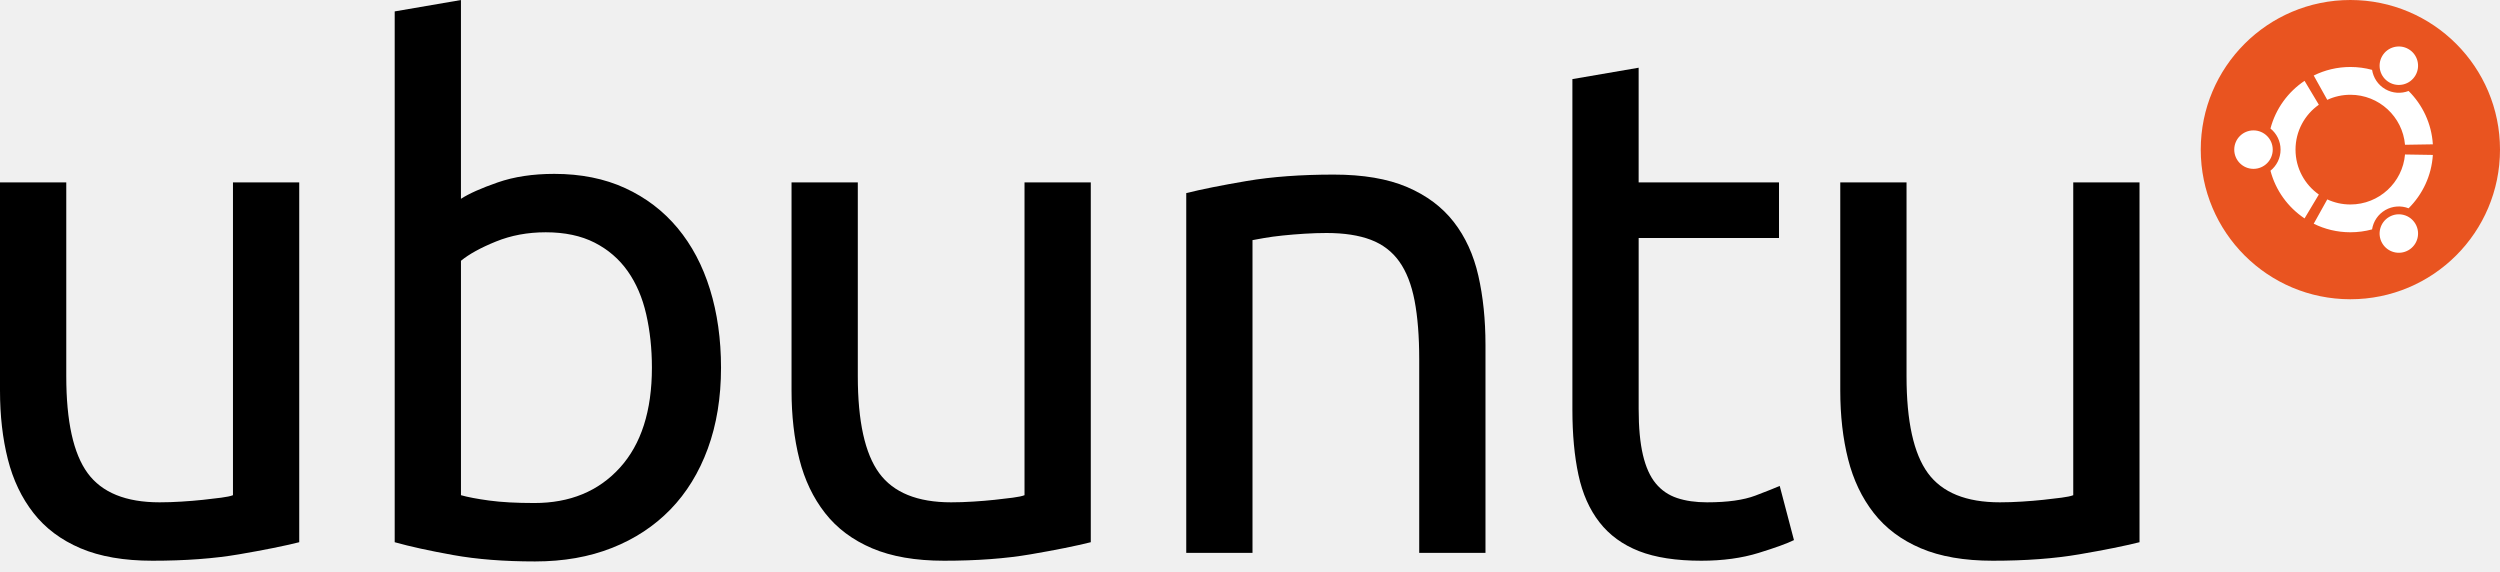
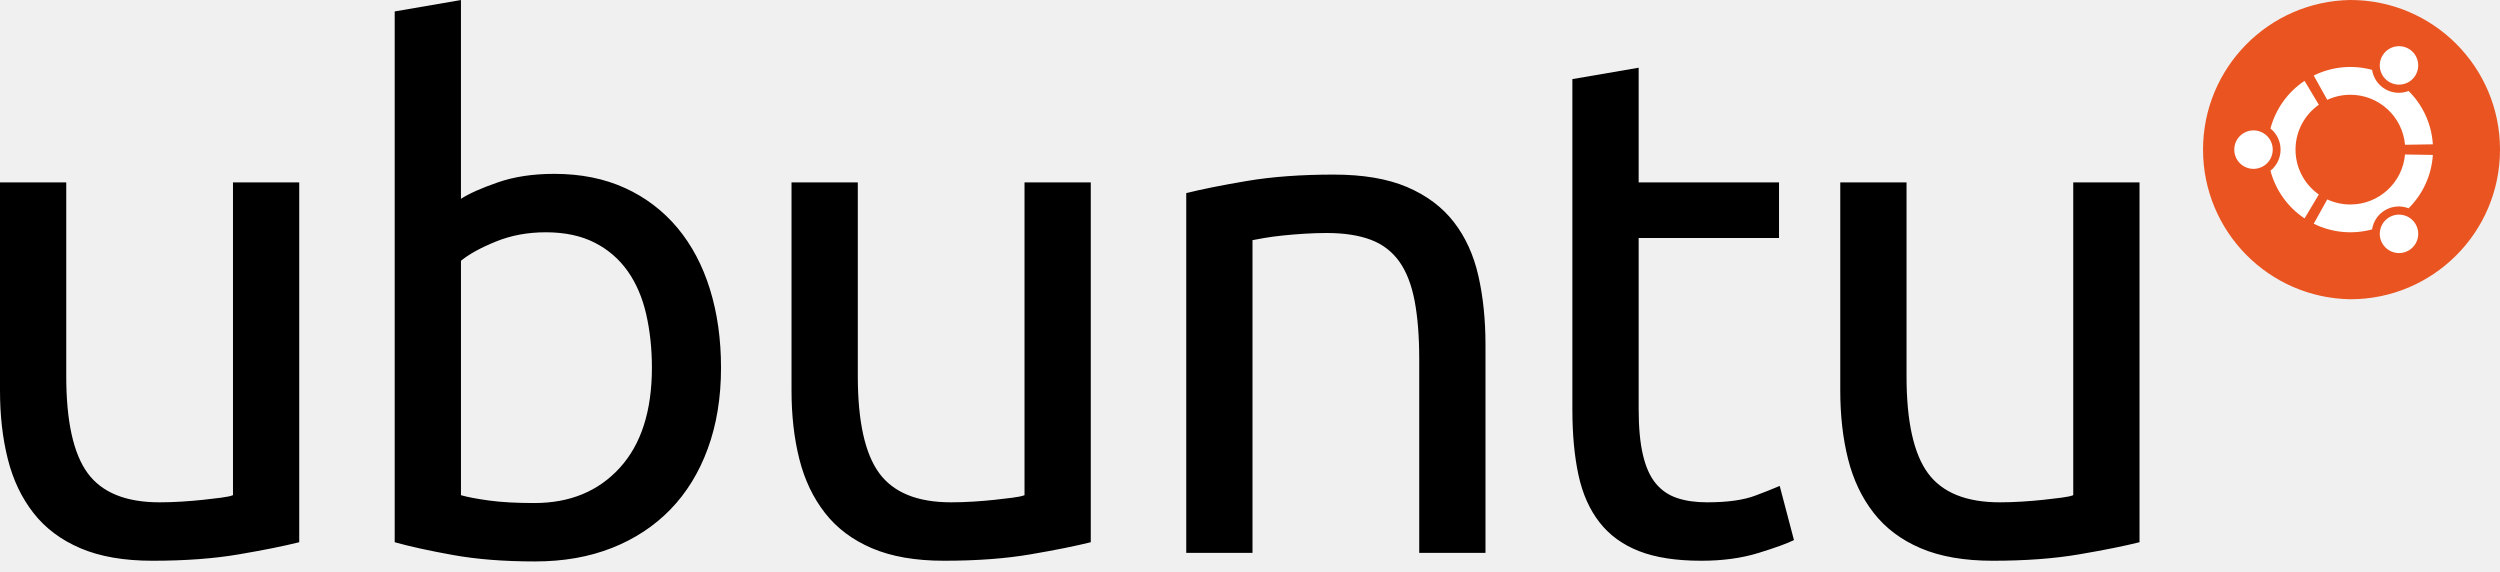
- <svg xmlns="http://www.w3.org/2000/svg" width="140" height="32" viewBox="0 0 140 32" fill="none">
-   <path d="M16.757 30.364C15.906 30.577 14.782 30.803 13.386 31.042C11.99 31.282 10.374 31.401 8.538 31.401C6.942 31.401 5.599 31.168 4.508 30.703C3.418 30.238 2.54 29.58 1.875 28.728C1.21 27.877 0.731 26.873 0.439 25.716C0.146 24.559 0 23.276 0 21.866V10.215H3.711V21.067C3.711 23.595 4.109 25.404 4.907 26.494C5.705 27.584 7.048 28.13 8.937 28.13C9.336 28.13 9.748 28.116 10.174 28.089C10.599 28.063 10.998 28.03 11.371 27.99C11.743 27.95 12.082 27.91 12.388 27.87C12.694 27.83 12.913 27.784 13.046 27.731V10.215H16.757V30.364H16.757Z" fill="black" />
-   <path d="M25.814 11.133C26.266 10.841 26.951 10.535 27.869 10.216C28.786 9.896 29.843 9.737 31.041 9.737C32.53 9.737 33.853 10.003 35.01 10.534C36.167 11.067 37.145 11.811 37.943 12.769C38.741 13.726 39.346 14.87 39.758 16.2C40.17 17.531 40.377 18.993 40.377 20.589C40.377 22.265 40.13 23.775 39.639 25.117C39.146 26.461 38.448 27.598 37.544 28.529C36.639 29.46 35.549 30.178 34.272 30.683C32.995 31.188 31.559 31.441 29.963 31.441C28.234 31.441 26.704 31.322 25.375 31.082C24.044 30.843 22.954 30.604 22.103 30.364V0.639L25.813 0.001V11.133H25.814ZM25.814 27.731C26.186 27.837 26.711 27.937 27.39 28.03C28.068 28.123 28.912 28.169 29.923 28.169C31.918 28.169 33.514 27.511 34.711 26.195C35.908 24.878 36.507 23.009 36.507 20.589C36.507 19.526 36.4 18.528 36.187 17.596C35.974 16.666 35.629 15.861 35.15 15.183C34.671 14.504 34.053 13.973 33.295 13.586C32.537 13.201 31.625 13.008 30.562 13.008C29.55 13.008 28.62 13.181 27.769 13.527C26.917 13.873 26.266 14.232 25.814 14.604V27.731Z" fill="black" />
-   <path d="M61.084 30.364C60.232 30.577 59.108 30.803 57.712 31.042C56.316 31.282 54.7 31.401 52.864 31.401C51.268 31.401 49.925 31.168 48.834 30.703C47.744 30.238 46.866 29.58 46.201 28.728C45.536 27.877 45.057 26.873 44.765 25.716C44.472 24.559 44.326 23.276 44.326 21.866V10.215H48.037V21.067C48.037 23.595 48.436 25.404 49.234 26.494C50.032 27.584 51.374 28.13 53.264 28.13C53.662 28.13 54.075 28.116 54.5 28.089C54.925 28.063 55.324 28.03 55.697 27.99C56.069 27.95 56.409 27.91 56.715 27.87C57.02 27.83 57.239 27.784 57.373 27.731V10.215H61.084V30.364H61.084Z" fill="black" />
-   <path d="M66.429 10.814C67.28 10.601 68.41 10.375 69.821 10.135C71.23 9.896 72.853 9.777 74.688 9.777C76.338 9.777 77.707 10.01 78.798 10.475C79.888 10.941 80.759 11.592 81.411 12.43C82.062 13.267 82.522 14.272 82.788 15.442C83.053 16.613 83.187 17.903 83.187 19.312V30.962H79.476V20.11C79.476 18.834 79.389 17.743 79.217 16.838C79.043 15.935 78.758 15.203 78.359 14.645C77.96 14.086 77.428 13.68 76.763 13.427C76.097 13.175 75.273 13.048 74.29 13.048C73.891 13.048 73.477 13.062 73.053 13.088C72.627 13.115 72.221 13.148 71.836 13.188C71.449 13.228 71.104 13.275 70.798 13.328C70.492 13.381 70.272 13.421 70.14 13.447V30.962H66.43V10.814H66.429Z" fill="black" />
-   <path d="M91.765 10.216H99.624V13.328H91.765V22.903C91.765 23.94 91.844 24.798 92.004 25.476C92.164 26.155 92.403 26.687 92.722 27.072C93.041 27.458 93.44 27.731 93.919 27.89C94.398 28.05 94.956 28.13 95.595 28.13C96.738 28.13 97.643 28.004 98.308 27.751C98.972 27.498 99.425 27.318 99.664 27.212L100.462 30.245C100.089 30.431 99.431 30.67 98.487 30.962C97.543 31.255 96.472 31.401 95.275 31.401C93.866 31.401 92.702 31.222 91.784 30.863C90.867 30.503 90.128 29.965 89.57 29.247C89.011 28.529 88.619 27.645 88.393 26.594C88.167 25.543 88.054 24.326 88.054 22.943V4.43L91.764 3.792V10.216H91.765Z" fill="black" />
-   <path d="M119.813 30.364C118.961 30.577 117.838 30.803 116.441 31.042C115.045 31.282 113.429 31.401 111.594 31.401C109.998 31.401 108.654 31.168 107.564 30.703C106.473 30.238 105.595 29.58 104.93 28.728C104.265 27.877 103.786 26.873 103.494 25.716C103.201 24.559 103.055 23.276 103.055 21.866V10.215H106.766V21.067C106.766 23.595 107.165 25.404 107.962 26.494C108.761 27.584 110.103 28.13 111.993 28.13C112.391 28.13 112.804 28.116 113.229 28.089C113.654 28.063 114.053 28.03 114.426 27.99C114.799 27.95 115.137 27.91 115.444 27.87C115.749 27.83 115.969 27.784 116.102 27.731V10.215H119.813V30.364Z" fill="black" />
-   <path d="M131.621 16.758C136.249 16.758 140 13.006 140 8.379C140 3.751 136.249 0 131.621 0C126.994 0 123.242 3.751 123.242 8.379C123.242 13.006 126.994 16.758 131.621 16.758Z" fill="#E95420" />
-   <path d="M127.273 8.379C127.273 8.974 126.791 9.456 126.195 9.456C125.6 9.456 125.118 8.974 125.118 8.379C125.118 7.784 125.6 7.302 126.195 7.302C126.79 7.302 127.273 7.784 127.273 8.379ZM133.402 13.617C133.699 14.132 134.358 14.308 134.873 14.011C135.388 13.714 135.565 13.055 135.267 12.54C134.97 12.024 134.311 11.848 133.796 12.146C133.281 12.443 133.104 13.102 133.402 13.617ZM135.267 4.218C135.565 3.703 135.389 3.044 134.873 2.747C134.358 2.45 133.699 2.626 133.402 3.141C133.104 3.656 133.281 4.315 133.796 4.612C134.311 4.91 134.97 4.734 135.267 4.218ZM131.621 5.307C133.227 5.307 134.544 6.537 134.681 8.107L136.24 8.082C136.167 6.916 135.661 5.867 134.881 5.094C134.468 5.253 133.99 5.231 133.576 4.993C133.163 4.754 132.905 4.35 132.837 3.912C132.449 3.807 132.042 3.751 131.621 3.751C130.884 3.751 130.187 3.923 129.568 4.23L130.327 5.592C130.72 5.409 131.159 5.307 131.621 5.307ZM128.549 8.379C128.549 7.34 129.065 6.421 129.855 5.865L129.055 4.527C128.128 5.146 127.437 6.091 127.146 7.198C127.49 7.476 127.712 7.901 127.712 8.379C127.712 8.856 127.491 9.282 127.146 9.56C127.437 10.667 128.128 11.612 129.055 12.231L129.855 10.893C129.065 10.337 128.549 9.418 128.549 8.379ZM131.621 11.451C131.159 11.451 130.72 11.349 130.327 11.166L129.568 12.528C130.187 12.835 130.884 13.007 131.621 13.007C132.041 13.007 132.449 12.951 132.836 12.846C132.905 12.408 133.163 12.004 133.576 11.765C133.989 11.527 134.468 11.505 134.881 11.664C135.66 10.89 136.166 9.842 136.24 8.676L134.681 8.651C134.544 10.221 133.227 11.451 131.621 11.451Z" fill="white" />
+ <svg xmlns="http://www.w3.org/2000/svg" fill="none" viewBox="0 0 140 32">
+   <defs />
+   <path fill="#000" d="M16.757 30.364c-.851.213-1.975.44-3.371.678-1.396.24-3.012.36-4.848.36-1.596 0-2.94-.234-4.03-.699-1.09-.465-1.968-1.123-2.633-1.975C1.21 27.877.731 26.873.44 25.716.146 24.559 0 23.276 0 21.866v-11.65h3.71v10.851c0 2.528.4 4.337 1.197 5.427.798 1.09 2.141 1.636 4.03 1.636.4 0 .811-.014 1.237-.04.425-.027.824-.06 1.197-.1a44.8 44.8 0 001.017-.12c.306-.04.525-.086.659-.14V10.216h3.71v20.149zM25.814 11.133c.452-.292 1.137-.598 2.055-.917.917-.32 1.974-.48 3.172-.48 1.489 0 2.812.267 3.97.798a8.253 8.253 0 012.932 2.235c.798.957 1.403 2.101 1.815 3.431.412 1.33.619 2.793.619 4.389 0 1.676-.247 3.186-.739 4.529s-1.19 2.48-2.094 3.41c-.905.932-1.995 1.65-3.272 2.155-1.277.505-2.713.758-4.31.758-1.728 0-3.258-.12-4.587-.359-1.33-.239-2.421-.478-3.272-.718V.64l3.71-.638v11.132zm0 16.598c.372.106.897.206 1.576.299.678.093 1.522.14 2.533.14 1.995 0 3.591-.66 4.788-1.976 1.197-1.316 1.796-3.185 1.796-5.605 0-1.063-.107-2.06-.32-2.993-.213-.93-.558-1.735-1.037-2.413a5.025 5.025 0 00-1.855-1.597c-.758-.385-1.67-.578-2.733-.578-1.012 0-1.942.173-2.793.519-.852.346-1.503.705-1.955 1.077V27.73zM61.084 30.364c-.852.213-1.976.44-3.372.678-1.396.24-3.012.36-4.848.36-1.596 0-2.94-.234-4.03-.699-1.09-.465-1.968-1.123-2.633-1.975-.665-.851-1.144-1.855-1.436-3.012-.293-1.157-.44-2.44-.44-3.85v-11.65h3.712v10.851c0 2.528.399 4.337 1.197 5.427.798 1.09 2.14 1.636 4.03 1.636.398 0 .81-.014 1.236-.04.425-.027.824-.06 1.197-.1.372-.04.712-.08 1.017-.12.306-.04.526-.086.659-.14V10.216h3.71v20.149zM66.43 10.814c.85-.213 1.98-.44 3.39-.679 1.41-.239 3.033-.358 4.868-.358 1.65 0 3.019.233 4.11.698 1.09.466 1.961 1.117 2.613 1.955.651.837 1.11 1.842 1.377 3.012.266 1.171.399 2.46.399 3.87v11.65h-3.71V20.11c0-1.276-.088-2.367-.26-3.272-.174-.903-.459-1.635-.858-2.194a3.397 3.397 0 00-1.596-1.217c-.666-.252-1.49-.379-2.474-.379-.398 0-.812.014-1.236.04-.426.027-.832.06-1.217.1-.387.04-.732.087-1.038.14a39.31 39.31 0 00-.658.12v17.514h-3.71V10.814zM91.765 10.216h7.86v3.112h-7.86v9.575c0 1.037.079 1.895.24 2.573.159.68.398 1.21.717 1.596.32.386.718.659 1.197.818.479.16 1.037.24 1.676.24 1.143 0 2.048-.126 2.713-.38a32.415 32.415 0 001.356-.538l.798 3.033c-.373.186-1.031.425-1.975.717-.944.293-2.014.44-3.212.44-1.41 0-2.573-.18-3.49-.54-.918-.359-1.657-.897-2.215-1.615-.558-.718-.951-1.602-1.177-2.653-.226-1.05-.34-2.268-.34-3.651V4.43l3.712-.638v6.424zM119.813 30.364c-.852.213-1.975.44-3.372.678-1.396.24-3.012.36-4.847.36-1.596 0-2.94-.234-4.03-.699-1.091-.465-1.969-1.123-2.634-1.975-.665-.851-1.144-1.855-1.436-3.012-.293-1.157-.439-2.44-.439-3.85v-11.65h3.711v10.851c0 2.528.399 4.337 1.196 5.427.799 1.09 2.141 1.636 4.031 1.636.398 0 .811-.014 1.236-.04.425-.027.824-.06 1.197-.1.373-.04.711-.08 1.018-.12.305-.04.525-.086.658-.14V10.216h3.711v20.149z" />
+   <path fill="#E95420" d="M131.621 16.758a8.379 8.379 0 100-16.758 8.38 8.38 0 000 16.758z" />
+   <path fill="#fff" d="M127.273 8.379a1.077 1.077 0 11-2.154 0 1.077 1.077 0 012.154 0zm6.129 5.238a1.077 1.077 0 101.865-1.077 1.077 1.077 0 00-1.865 1.077zm1.865-9.399a1.077 1.077 0 10-1.865-1.077 1.077 1.077 0 001.865 1.077zm-3.646 1.089a3.07 3.07 0 013.06 2.8l1.559-.025a4.606 4.606 0 00-1.359-2.988 1.513 1.513 0 01-2.044-1.182 4.638 4.638 0 00-3.269.318l.759 1.362a3.065 3.065 0 011.294-.285zm-3.072 3.072c0-1.04.516-1.958 1.306-2.514l-.8-1.338a4.634 4.634 0 00-1.909 2.67 1.516 1.516 0 010 2.363 4.635 4.635 0 001.909 2.671l.8-1.338a3.068 3.068 0 01-1.306-2.514zm3.072 3.072a3.06 3.06 0 01-1.294-.285l-.759 1.362a4.63 4.63 0 003.268.318 1.515 1.515 0 012.045-1.182 4.618 4.618 0 001.359-2.988l-1.559-.025a3.071 3.071 0 01-3.06 2.8z" />
</svg>
